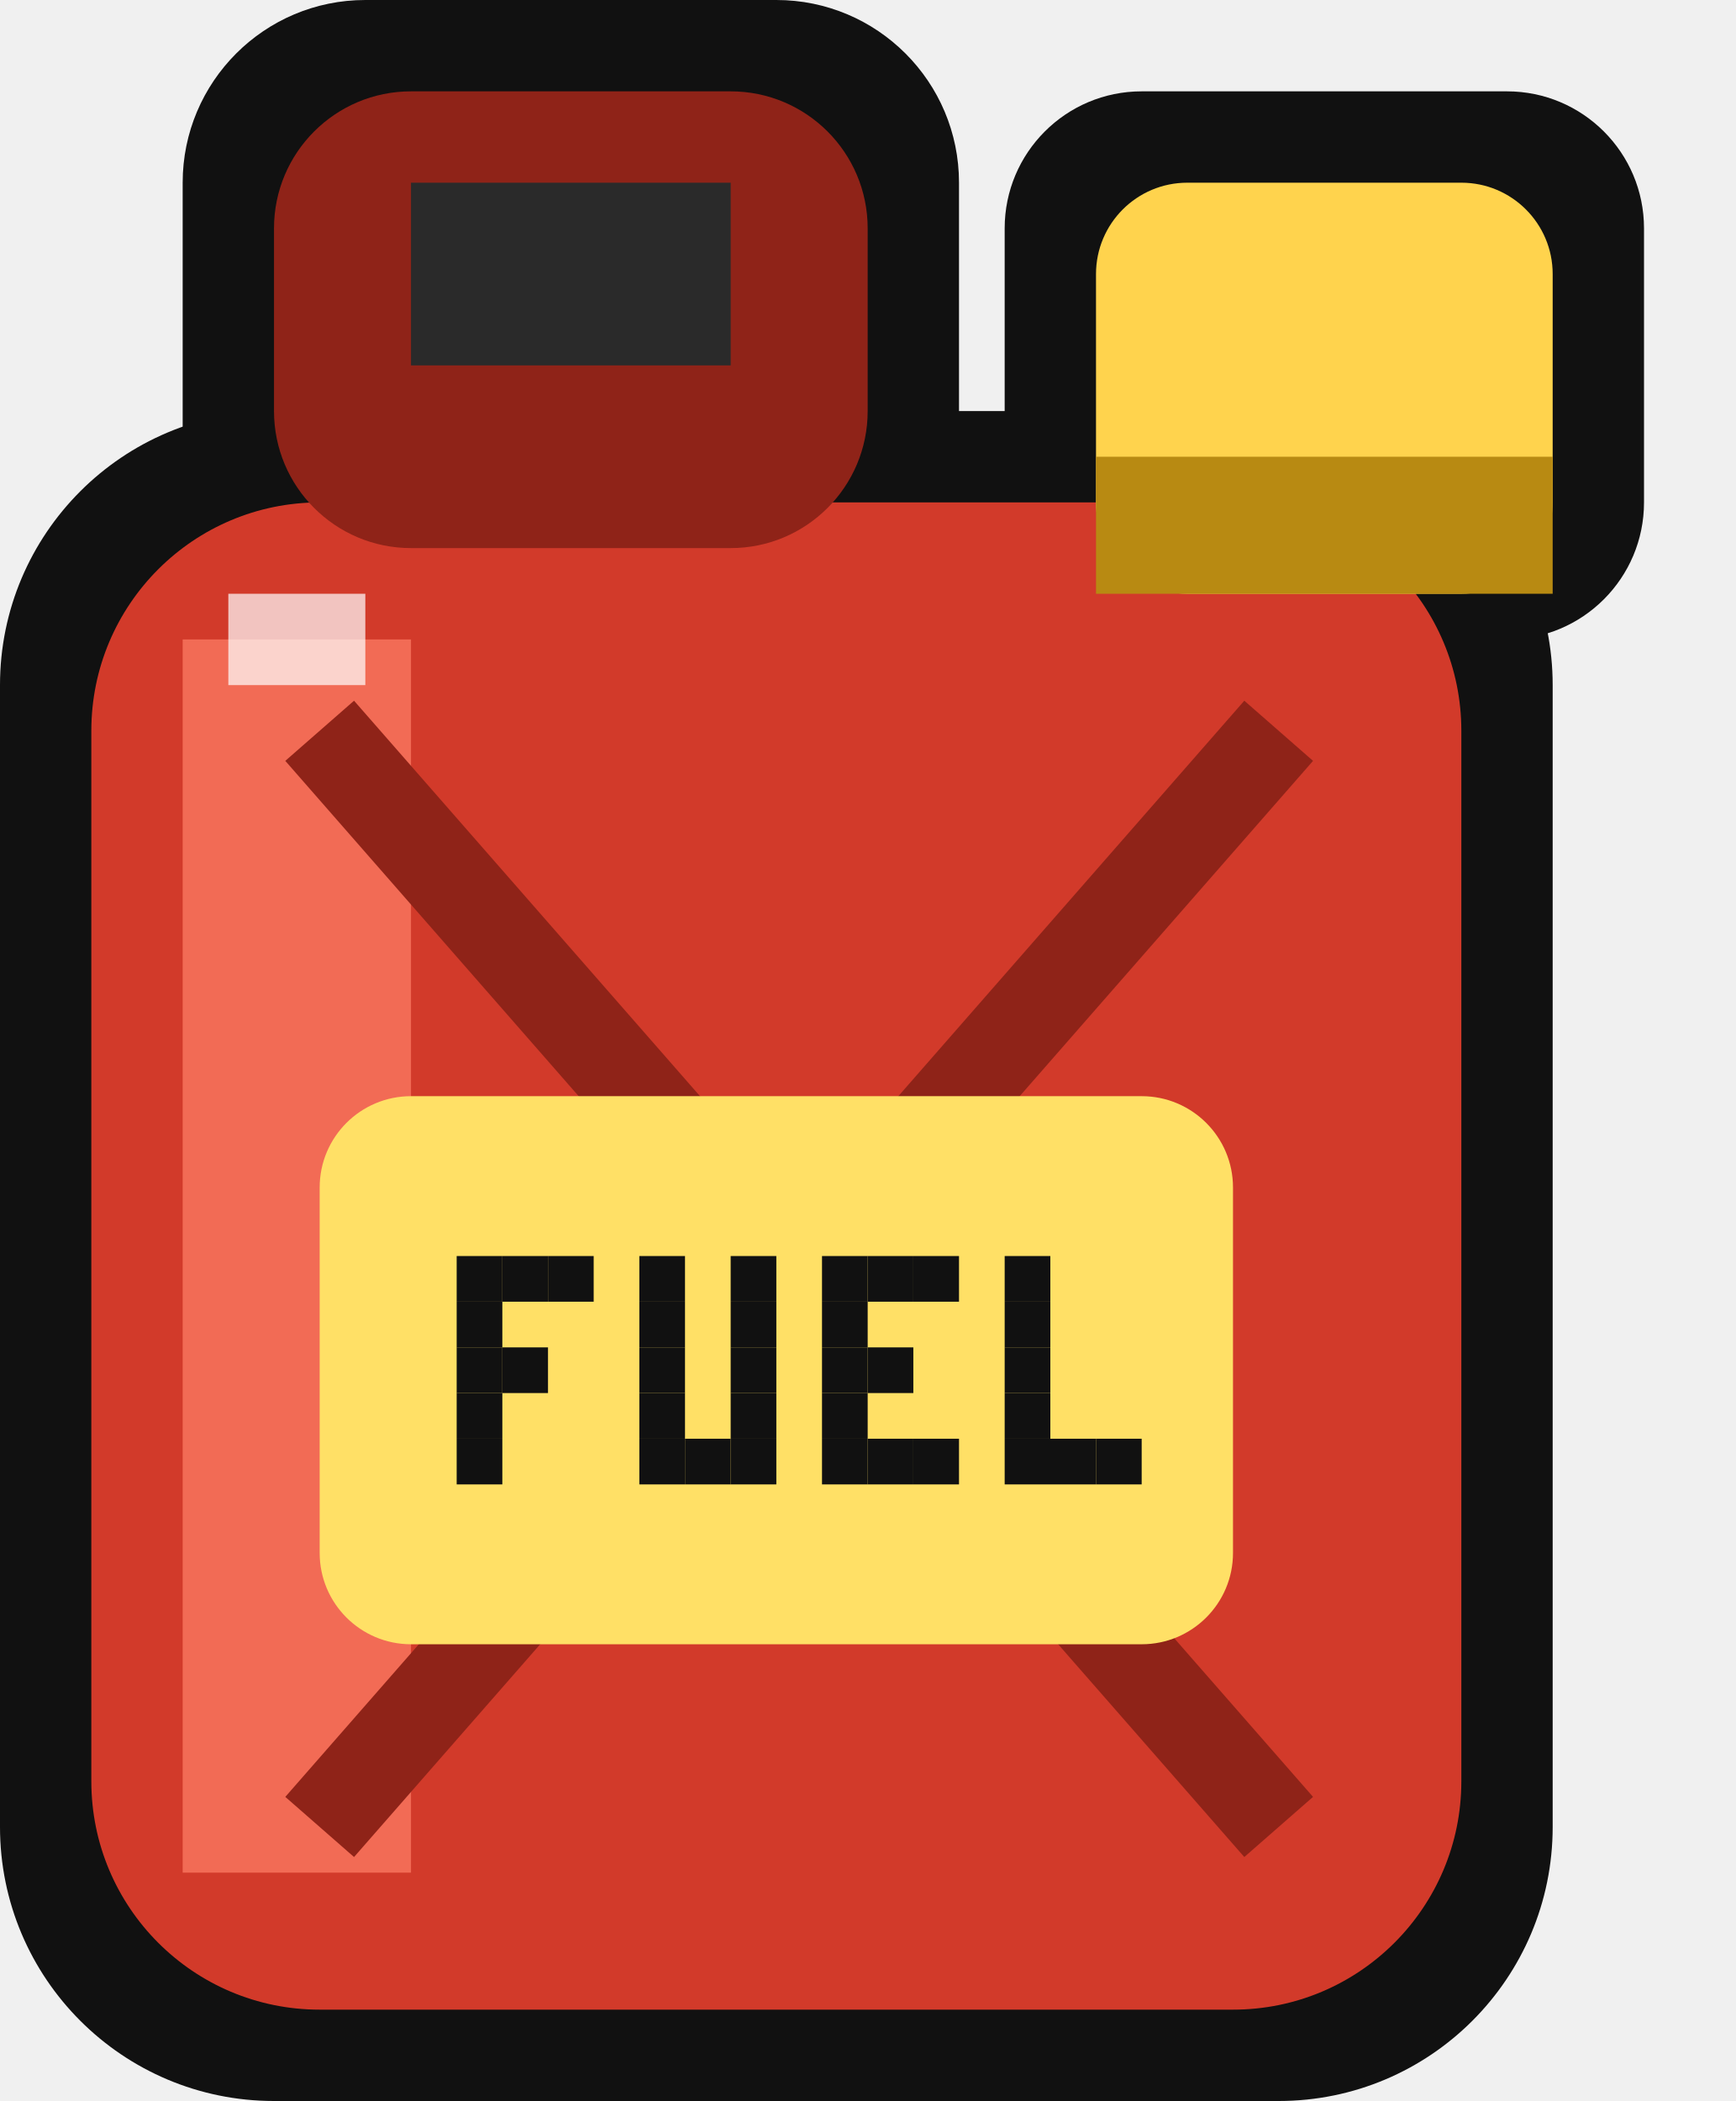
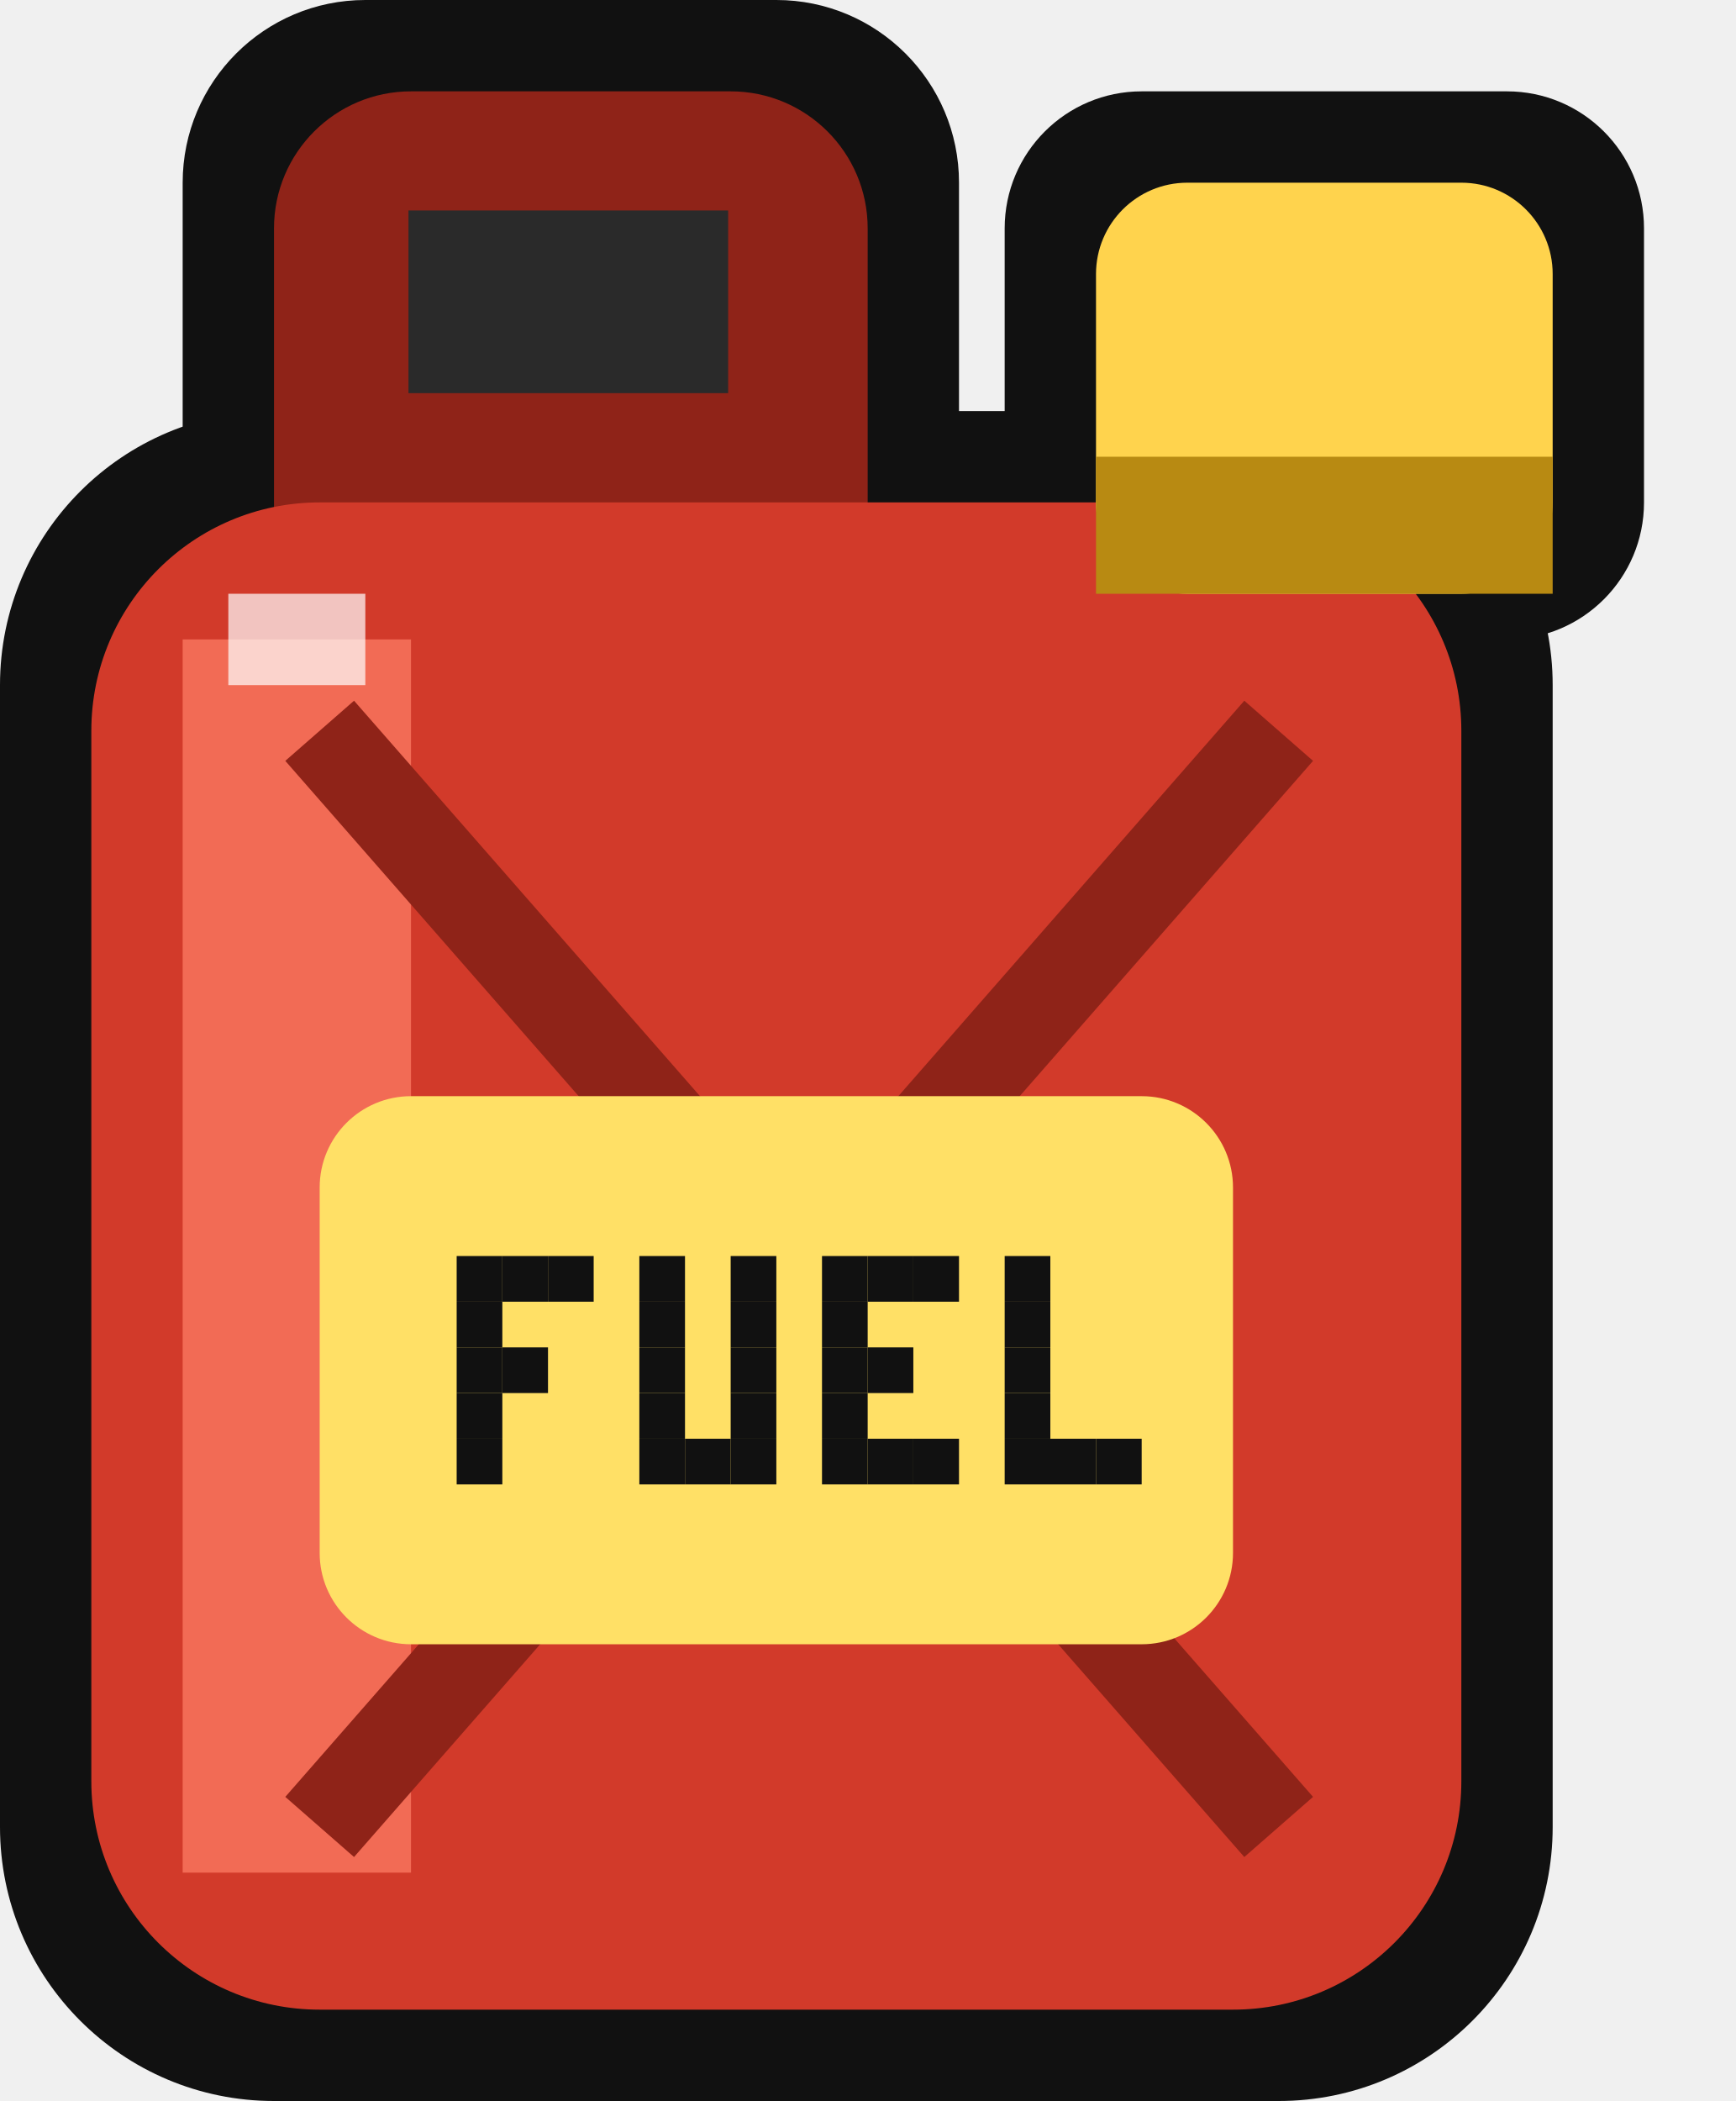
- <svg xmlns="http://www.w3.org/2000/svg" width="38" height="46" viewBox="0 0 38 46">
-   <rect x="0" y="9" width="34" height="37" rx="6" fill="#111111" />
-   <rect x="4" y="0" width="17" height="14" rx="4" fill="#111111" />
-   <rect x="22" y="2" width="14" height="12" rx="3" fill="#111111" />
-   <rect x="2" y="11" width="30" height="33" rx="5" fill="#d23a2a" />
-   <rect x="4" y="14" width="5" height="27" fill="#f26b55" />
-   <rect x="6" y="2" width="13" height="10" rx="3" fill="#8f2318" />
-   <rect x="9" y="4" width="7" height="4" fill="#2a2a2a" />
-   <rect x="24" y="4" width="10" height="9" rx="2" fill="#ffd34d" />
-   <rect x="24" y="10" width="10" height="3" fill="#b88a12" />
-   <line x1="7" y1="16" x2="28" y2="40" fill="none" stroke="#8f2318" stroke-width="2" />
-   <line x1="28" y1="16" x2="7" y2="40" fill="none" stroke="#8f2318" stroke-width="2" />
-   <rect x="7" y="24" width="20" height="12" rx="2" fill="#ffe066" />
-   <rect x="10" y="27.5" width="1" height="1" fill="#111111" />
-   <rect x="11" y="27.5" width="1" height="1" fill="#111111" />
-   <rect x="12" y="27.5" width="1" height="1" fill="#111111" />
-   <rect x="10" y="28.5" width="1" height="1" fill="#111111" />
-   <rect x="10" y="29.5" width="1" height="1" fill="#111111" />
-   <rect x="11" y="29.5" width="1" height="1" fill="#111111" />
-   <rect x="10" y="30.5" width="1" height="1" fill="#111111" />
-   <rect x="10" y="31.5" width="1" height="1" fill="#111111" />
-   <rect x="14" y="27.5" width="1" height="1" fill="#111111" />
-   <rect x="16" y="27.5" width="1" height="1" fill="#111111" />
-   <rect x="14" y="28.5" width="1" height="1" fill="#111111" />
-   <rect x="16" y="28.5" width="1" height="1" fill="#111111" />
-   <rect x="14" y="29.5" width="1" height="1" fill="#111111" />
-   <rect x="16" y="29.5" width="1" height="1" fill="#111111" />
-   <rect x="14" y="30.5" width="1" height="1" fill="#111111" />
-   <rect x="16" y="30.5" width="1" height="1" fill="#111111" />
-   <rect x="14" y="31.5" width="1" height="1" fill="#111111" />
-   <rect x="15" y="31.5" width="1" height="1" fill="#111111" />
-   <rect x="16" y="31.5" width="1" height="1" fill="#111111" />
-   <rect x="18" y="27.5" width="1" height="1" fill="#111111" />
-   <rect x="19" y="27.5" width="1" height="1" fill="#111111" />
-   <rect x="20" y="27.5" width="1" height="1" fill="#111111" />
-   <rect x="18" y="28.5" width="1" height="1" fill="#111111" />
-   <rect x="18" y="29.5" width="1" height="1" fill="#111111" />
-   <rect x="19" y="29.5" width="1" height="1" fill="#111111" />
-   <rect x="18" y="30.5" width="1" height="1" fill="#111111" />
-   <rect x="18" y="31.5" width="1" height="1" fill="#111111" />
-   <rect x="19" y="31.5" width="1" height="1" fill="#111111" />
-   <rect x="20" y="31.5" width="1" height="1" fill="#111111" />
-   <rect x="22" y="27.5" width="1" height="1" fill="#111111" />
-   <rect x="22" y="28.5" width="1" height="1" fill="#111111" />
-   <rect x="22" y="29.5" width="1" height="1" fill="#111111" />
-   <rect x="22" y="30.5" width="1" height="1" fill="#111111" />
-   <rect x="22" y="31.5" width="1" height="1" fill="#111111" />
-   <rect x="23" y="31.5" width="1" height="1" fill="#111111" />
-   <rect x="24" y="31.5" width="1" height="1" fill="#111111" />
-   <rect x="5" y="13" width="3" height="2" fill="#ffffff" fill-opacity="0.7" />
+ <svg xmlns="http://www.w3.org/2000/svg" width="38" height="46" viewBox="0 0 38 46" version="1.1" id="svg47">
+   <defs id="defs47" />
+   <rect x="0" y="9" width="34" height="37" rx="6" fill="#111111" id="rect1" />
+   <rect x="4" y="0" width="17" height="14" rx="4" fill="#111111" id="rect2" />
+   <rect x="22" y="2" width="14" height="12" rx="3" fill="#111111" id="rect3" />
+   <rect x="6" y="2" width="13" height="12.267" rx="3" fill="#8f2318" id="rect6" style="stroke-width:1.108" />
+   <rect x="2" y="11" width="30" height="33" rx="5" fill="#d23a2a" id="rect4" />
+   <rect x="4" y="14" width="5" height="27" fill="#f26b55" id="rect5" />
+   <rect x="8.945" y="4.608" width="7" height="4" fill="#2a2a2a" id="rect7" />
+   <rect x="24" y="4" width="10" height="9" rx="2" fill="#ffd34d" id="rect8" />
+   <rect x="24" y="10" width="10" height="3" fill="#b88a12" id="rect9" />
+   <line x1="7" y1="16" x2="28" y2="40" fill="none" stroke="#8f2318" stroke-width="2" id="line9" />
+   <line x1="28" y1="16" x2="7" y2="40" fill="none" stroke="#8f2318" stroke-width="2" id="line10" />
+   <rect x="7" y="24" width="20" height="12" rx="2" fill="#ffe066" id="rect10" />
+   <rect x="10" y="27.5" width="1" height="1" fill="#111111" id="rect11" />
+   <rect x="11" y="27.5" width="1" height="1" fill="#111111" id="rect12" />
+   <rect x="12" y="27.5" width="1" height="1" fill="#111111" id="rect13" />
+   <rect x="10" y="28.5" width="1" height="1" fill="#111111" id="rect14" />
+   <rect x="10" y="29.5" width="1" height="1" fill="#111111" id="rect15" />
+   <rect x="11" y="29.5" width="1" height="1" fill="#111111" id="rect16" />
+   <rect x="10" y="30.5" width="1" height="1" fill="#111111" id="rect17" />
+   <rect x="10" y="31.5" width="1" height="1" fill="#111111" id="rect18" />
+   <rect x="14" y="27.5" width="1" height="1" fill="#111111" id="rect19" />
+   <rect x="16" y="27.5" width="1" height="1" fill="#111111" id="rect20" />
+   <rect x="14" y="28.5" width="1" height="1" fill="#111111" id="rect21" />
+   <rect x="16" y="28.5" width="1" height="1" fill="#111111" id="rect22" />
+   <rect x="14" y="29.5" width="1" height="1" fill="#111111" id="rect23" />
+   <rect x="16" y="29.5" width="1" height="1" fill="#111111" id="rect24" />
+   <rect x="14" y="30.5" width="1" height="1" fill="#111111" id="rect25" />
+   <rect x="16" y="30.5" width="1" height="1" fill="#111111" id="rect26" />
+   <rect x="14" y="31.5" width="1" height="1" fill="#111111" id="rect27" />
+   <rect x="15" y="31.5" width="1" height="1" fill="#111111" id="rect28" />
+   <rect x="16" y="31.5" width="1" height="1" fill="#111111" id="rect29" />
+   <rect x="18" y="27.5" width="1" height="1" fill="#111111" id="rect30" />
+   <rect x="19" y="27.5" width="1" height="1" fill="#111111" id="rect31" />
+   <rect x="20" y="27.5" width="1" height="1" fill="#111111" id="rect32" />
+   <rect x="18" y="28.5" width="1" height="1" fill="#111111" id="rect33" />
+   <rect x="18" y="29.5" width="1" height="1" fill="#111111" id="rect34" />
+   <rect x="19" y="29.5" width="1" height="1" fill="#111111" id="rect35" />
+   <rect x="18" y="30.5" width="1" height="1" fill="#111111" id="rect36" />
+   <rect x="18" y="31.5" width="1" height="1" fill="#111111" id="rect37" />
+   <rect x="19" y="31.5" width="1" height="1" fill="#111111" id="rect38" />
+   <rect x="20" y="31.5" width="1" height="1" fill="#111111" id="rect39" />
+   <rect x="22" y="27.5" width="1" height="1" fill="#111111" id="rect40" />
+   <rect x="22" y="28.5" width="1" height="1" fill="#111111" id="rect41" />
+   <rect x="22" y="29.5" width="1" height="1" fill="#111111" id="rect42" />
+   <rect x="22" y="30.5" width="1" height="1" fill="#111111" id="rect43" />
+   <rect x="22" y="31.5" width="1" height="1" fill="#111111" id="rect44" />
+   <rect x="23" y="31.5" width="1" height="1" fill="#111111" id="rect45" />
+   <rect x="24" y="31.5" width="1" height="1" fill="#111111" id="rect46" />
+   <rect x="5" y="13" width="3" height="2" fill="#ffffff" fill-opacity="0.7" id="rect47" />
</svg>
